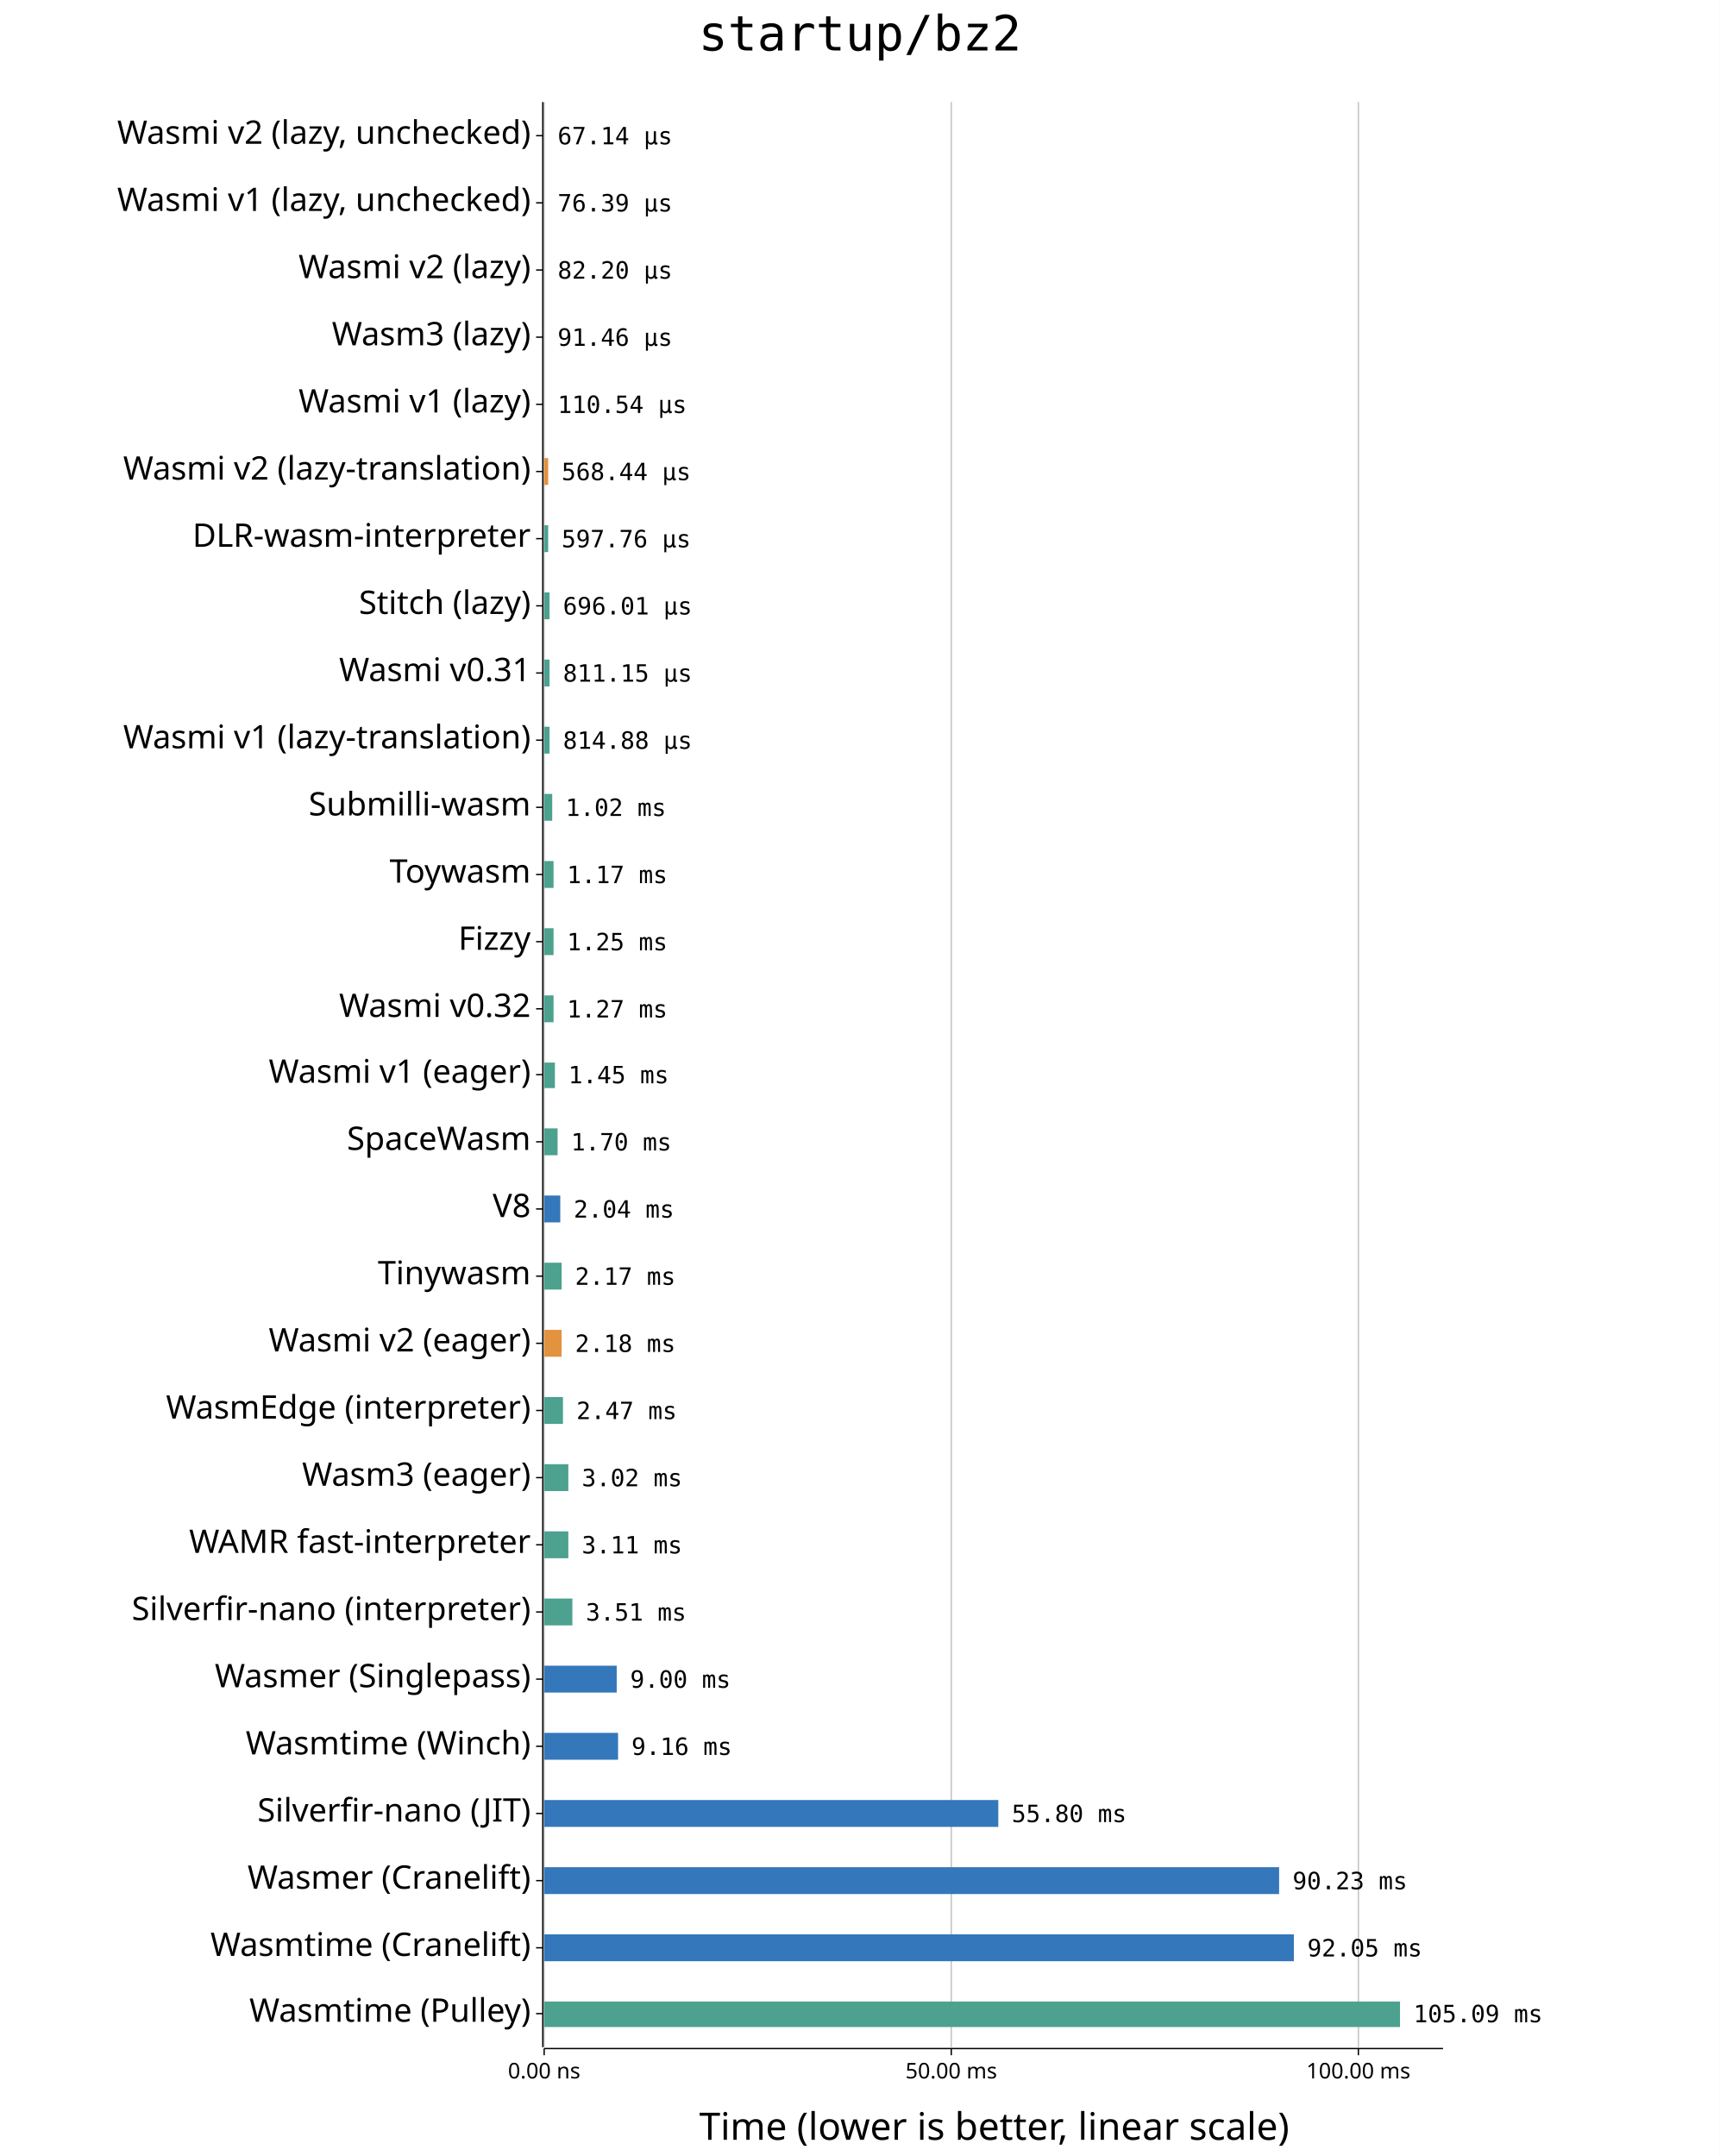
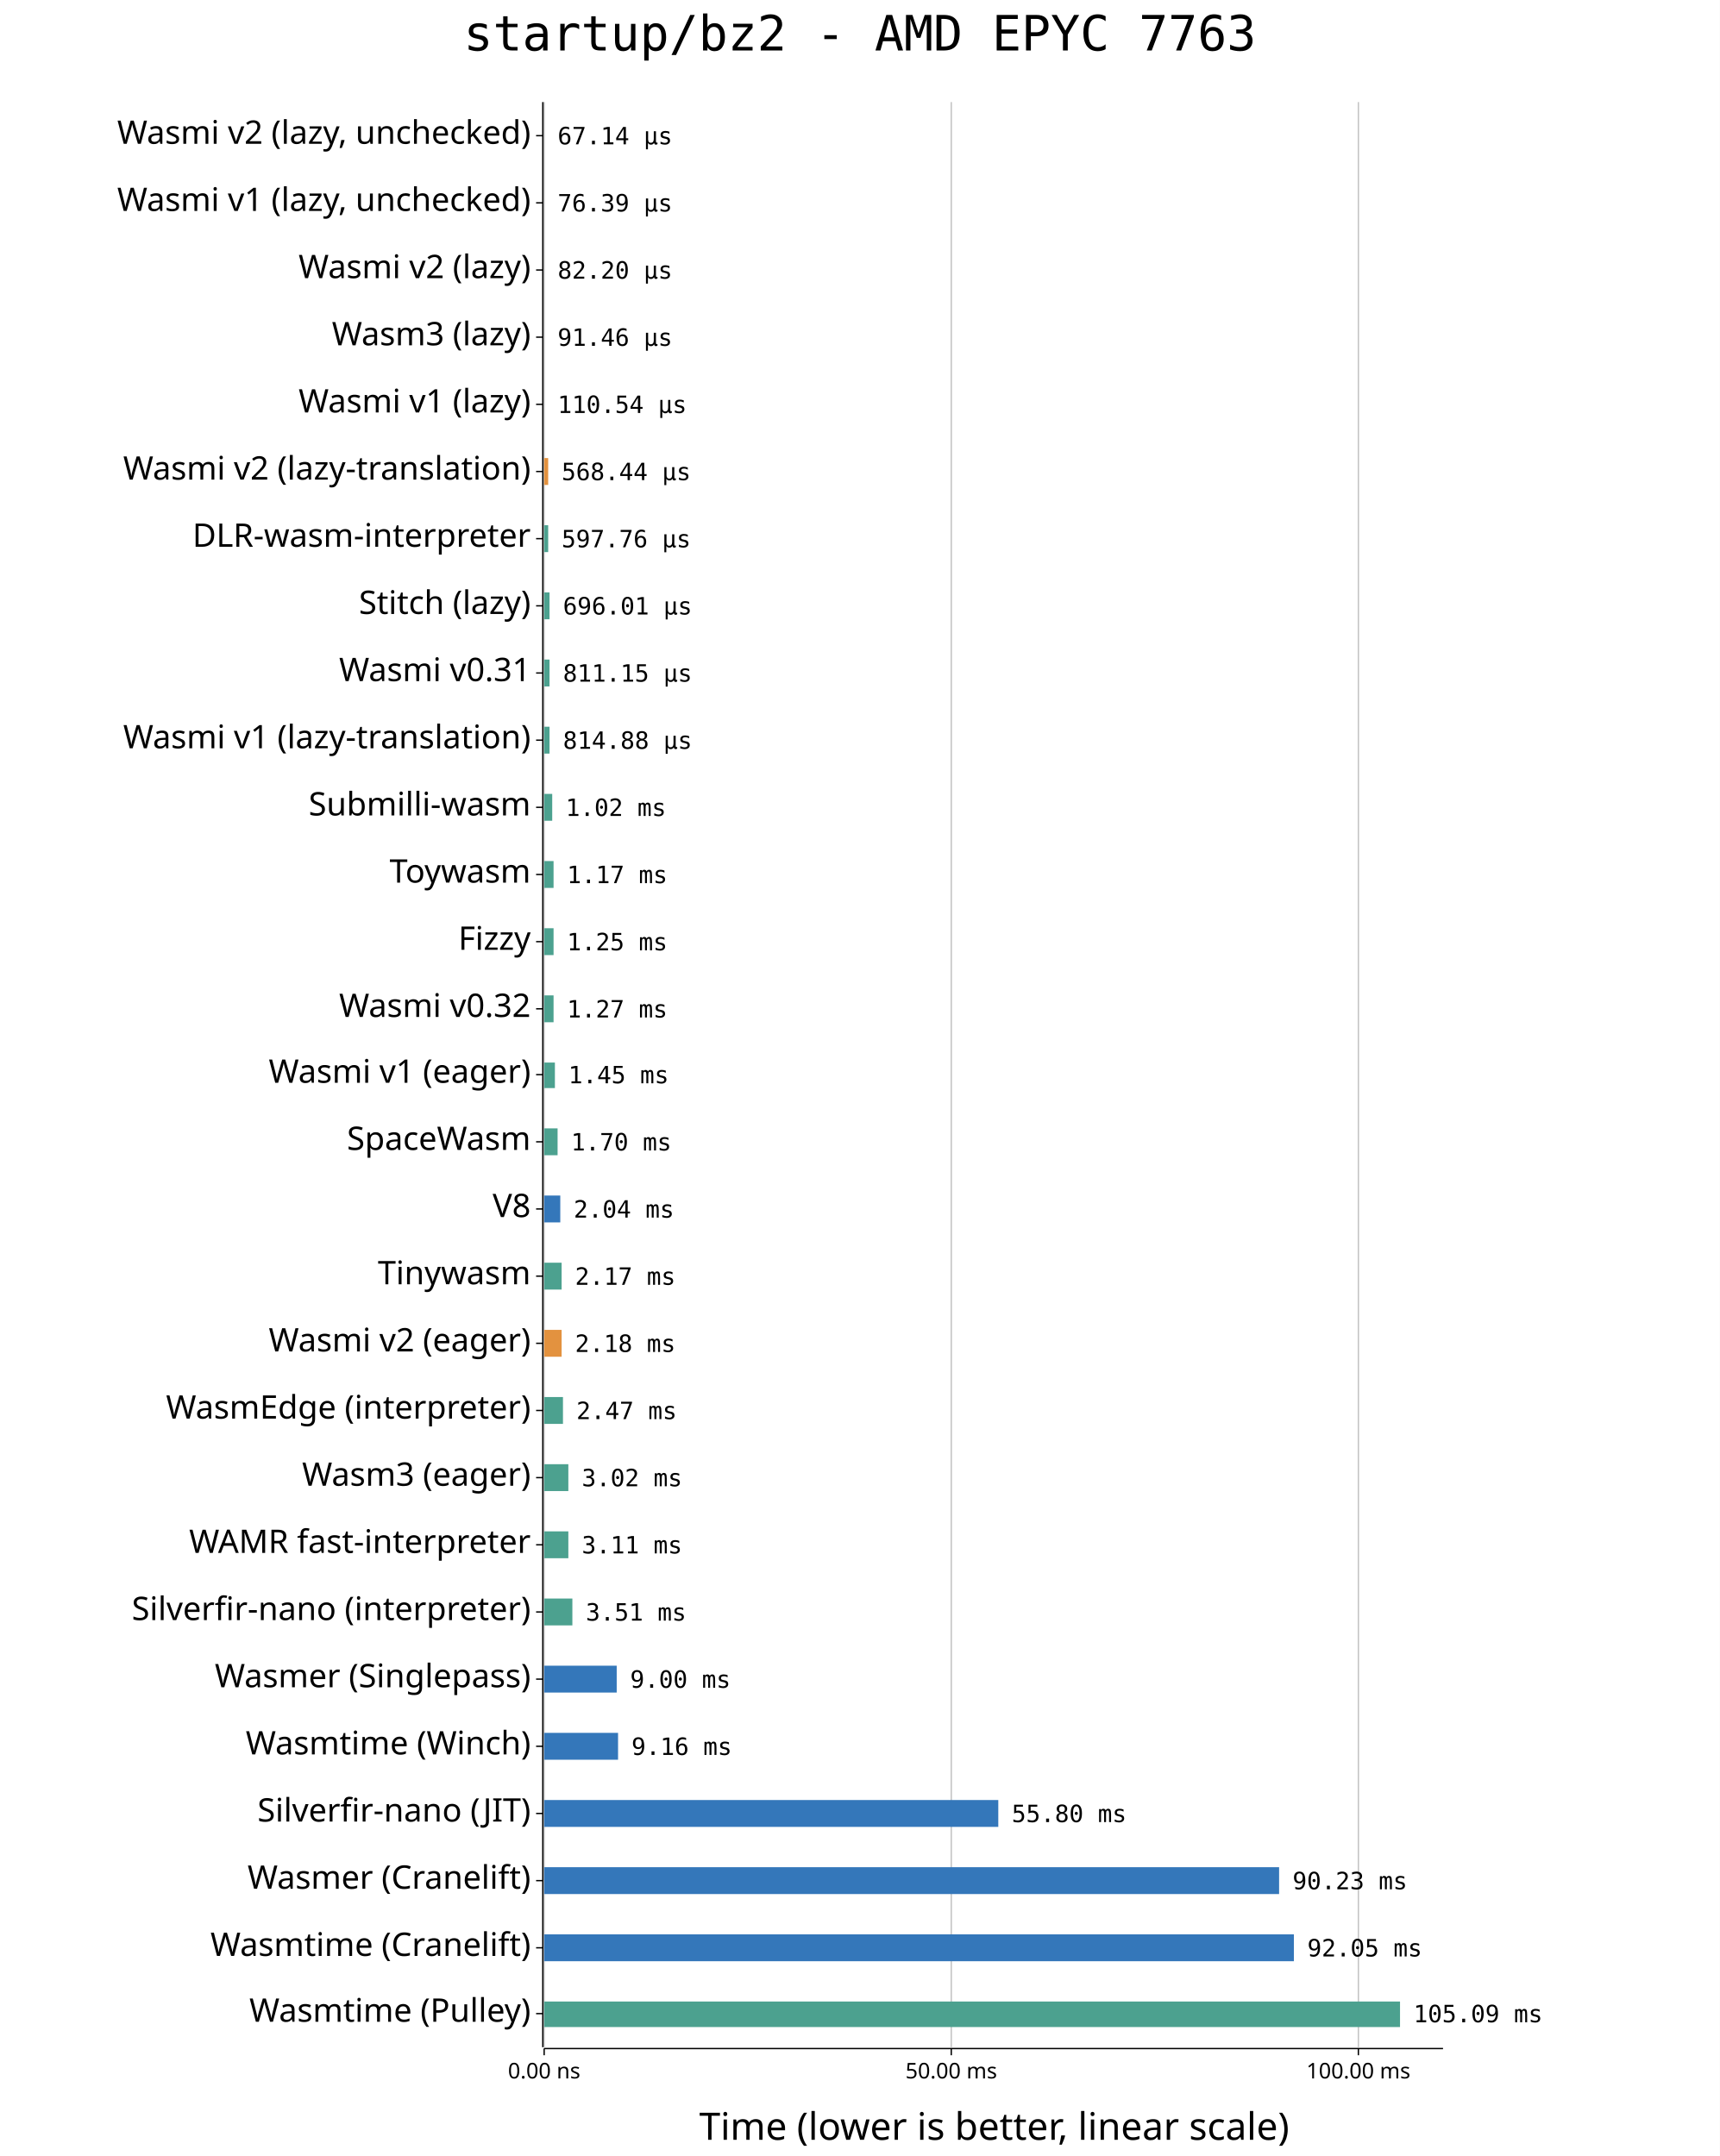
<svg xmlns="http://www.w3.org/2000/svg" width="1280" height="1605" viewBox="0 0 1280 1605">
  <rect x="0" y="0" width="1280" height="1605" opacity="1" fill="#FFFFFF" stroke="none" />
  <text x="640" y="10" dy="0.76em" text-anchor="middle" font-family="monospace" font-size="36.29" opacity="1" fill="#000000">
- startup/bz2
+ startup/bz2 - AMD EPYC 7763
</text>
  <line opacity="0.1" stroke="#000000" stroke-width="1" x1="405" y1="1524" x2="405" y2="76" />
  <line opacity="0.1" stroke="#000000" stroke-width="1" x1="708" y1="1524" x2="708" y2="76" />
  <line opacity="0.1" stroke="#000000" stroke-width="1" x1="1011" y1="1524" x2="1011" y2="76" />
  <text x="5" y="800" dy="0.76em" text-anchor="middle" font-family="sans-serif" font-size="28.226" opacity="1" fill="#000000" transform="rotate(270, 5, 800)">

</text>
  <text x="740" y="1600" dy="-0.5ex" text-anchor="middle" font-family="sans-serif" font-size="28.226" opacity="1" fill="#000000">
Time (lower is better, linear scale)
</text>
  <line opacity="0.15" stroke="#000000" stroke-width="1" x1="405" y1="1524" x2="405" y2="76" />
  <line opacity="0.15" stroke="#000000" stroke-width="1" x1="708" y1="1524" x2="708" y2="76" />
  <line opacity="0.15" stroke="#000000" stroke-width="1" x1="1011" y1="1524" x2="1011" y2="76" />
  <polyline fill="none" opacity="1" stroke="#000000" stroke-width="1" points="404,76 404,1524 " />
  <text x="395" y="1499" dy="0.5ex" text-anchor="end" font-family="sans-serif" font-size="24.194" opacity="1" fill="#000000">
Wasmtime (Pulley)
</text>
  <polyline fill="none" opacity="1" stroke="#000000" stroke-width="1" points="399,1499 404,1499 " />
  <text x="395" y="1450" dy="0.5ex" text-anchor="end" font-family="sans-serif" font-size="24.194" opacity="1" fill="#000000">
Wasmtime (Cranelift)
</text>
  <polyline fill="none" opacity="1" stroke="#000000" stroke-width="1" points="399,1450 404,1450 " />
  <text x="395" y="1400" dy="0.5ex" text-anchor="end" font-family="sans-serif" font-size="24.194" opacity="1" fill="#000000">
Wasmer (Cranelift)
</text>
  <polyline fill="none" opacity="1" stroke="#000000" stroke-width="1" points="399,1400 404,1400 " />
  <text x="395" y="1350" dy="0.5ex" text-anchor="end" font-family="sans-serif" font-size="24.194" opacity="1" fill="#000000">
Silverfir-nano (JIT)
</text>
  <polyline fill="none" opacity="1" stroke="#000000" stroke-width="1" points="399,1350 404,1350 " />
  <text x="395" y="1300" dy="0.5ex" text-anchor="end" font-family="sans-serif" font-size="24.194" opacity="1" fill="#000000">
Wasmtime (Winch)
</text>
  <polyline fill="none" opacity="1" stroke="#000000" stroke-width="1" points="399,1300 404,1300 " />
  <text x="395" y="1250" dy="0.5ex" text-anchor="end" font-family="sans-serif" font-size="24.194" opacity="1" fill="#000000">
Wasmer (Singlepass)
</text>
  <polyline fill="none" opacity="1" stroke="#000000" stroke-width="1" points="399,1250 404,1250 " />
  <text x="395" y="1200" dy="0.5ex" text-anchor="end" font-family="sans-serif" font-size="24.194" opacity="1" fill="#000000">
Silverfir-nano (interpreter)
</text>
  <polyline fill="none" opacity="1" stroke="#000000" stroke-width="1" points="399,1200 404,1200 " />
  <text x="395" y="1150" dy="0.5ex" text-anchor="end" font-family="sans-serif" font-size="24.194" opacity="1" fill="#000000">
WAMR fast-interpreter
</text>
  <polyline fill="none" opacity="1" stroke="#000000" stroke-width="1" points="399,1150 404,1150 " />
  <text x="395" y="1100" dy="0.5ex" text-anchor="end" font-family="sans-serif" font-size="24.194" opacity="1" fill="#000000">
Wasm3 (eager)
</text>
  <polyline fill="none" opacity="1" stroke="#000000" stroke-width="1" points="399,1100 404,1100 " />
  <text x="395" y="1050" dy="0.5ex" text-anchor="end" font-family="sans-serif" font-size="24.194" opacity="1" fill="#000000">
WasmEdge (interpreter)
</text>
  <polyline fill="none" opacity="1" stroke="#000000" stroke-width="1" points="399,1050 404,1050 " />
  <text x="395" y="1000" dy="0.5ex" text-anchor="end" font-family="sans-serif" font-size="24.194" opacity="1" fill="#000000">
Wasmi v2 (eager)
</text>
  <polyline fill="none" opacity="1" stroke="#000000" stroke-width="1" points="399,1000 404,1000 " />
  <text x="395" y="950" dy="0.5ex" text-anchor="end" font-family="sans-serif" font-size="24.194" opacity="1" fill="#000000">
Tinywasm
</text>
  <polyline fill="none" opacity="1" stroke="#000000" stroke-width="1" points="399,950 404,950 " />
  <text x="395" y="900" dy="0.5ex" text-anchor="end" font-family="sans-serif" font-size="24.194" opacity="1" fill="#000000">
V8
</text>
  <polyline fill="none" opacity="1" stroke="#000000" stroke-width="1" points="399,900 404,900 " />
  <text x="395" y="850" dy="0.5ex" text-anchor="end" font-family="sans-serif" font-size="24.194" opacity="1" fill="#000000">
SpaceWasm
</text>
  <polyline fill="none" opacity="1" stroke="#000000" stroke-width="1" points="399,850 404,850 " />
  <text x="395" y="800" dy="0.5ex" text-anchor="end" font-family="sans-serif" font-size="24.194" opacity="1" fill="#000000">
Wasmi v1 (eager)
</text>
  <polyline fill="none" opacity="1" stroke="#000000" stroke-width="1" points="399,800 404,800 " />
  <text x="395" y="751" dy="0.5ex" text-anchor="end" font-family="sans-serif" font-size="24.194" opacity="1" fill="#000000">
Wasmi v0.32
</text>
  <polyline fill="none" opacity="1" stroke="#000000" stroke-width="1" points="399,751 404,751 " />
  <text x="395" y="701" dy="0.5ex" text-anchor="end" font-family="sans-serif" font-size="24.194" opacity="1" fill="#000000">
Fizzy
</text>
  <polyline fill="none" opacity="1" stroke="#000000" stroke-width="1" points="399,701 404,701 " />
  <text x="395" y="651" dy="0.5ex" text-anchor="end" font-family="sans-serif" font-size="24.194" opacity="1" fill="#000000">
Toywasm
</text>
  <polyline fill="none" opacity="1" stroke="#000000" stroke-width="1" points="399,651 404,651 " />
  <text x="395" y="601" dy="0.5ex" text-anchor="end" font-family="sans-serif" font-size="24.194" opacity="1" fill="#000000">
Submilli-wasm
</text>
  <polyline fill="none" opacity="1" stroke="#000000" stroke-width="1" points="399,601 404,601 " />
  <text x="395" y="551" dy="0.5ex" text-anchor="end" font-family="sans-serif" font-size="24.194" opacity="1" fill="#000000">
Wasmi v1 (lazy-translation)
</text>
  <polyline fill="none" opacity="1" stroke="#000000" stroke-width="1" points="399,551 404,551 " />
  <text x="395" y="501" dy="0.5ex" text-anchor="end" font-family="sans-serif" font-size="24.194" opacity="1" fill="#000000">
Wasmi v0.31
</text>
  <polyline fill="none" opacity="1" stroke="#000000" stroke-width="1" points="399,501 404,501 " />
  <text x="395" y="451" dy="0.5ex" text-anchor="end" font-family="sans-serif" font-size="24.194" opacity="1" fill="#000000">
Stitch (lazy)
</text>
  <polyline fill="none" opacity="1" stroke="#000000" stroke-width="1" points="399,451 404,451 " />
  <text x="395" y="401" dy="0.5ex" text-anchor="end" font-family="sans-serif" font-size="24.194" opacity="1" fill="#000000">
DLR-wasm-interpreter
</text>
  <polyline fill="none" opacity="1" stroke="#000000" stroke-width="1" points="399,401 404,401 " />
  <text x="395" y="351" dy="0.5ex" text-anchor="end" font-family="sans-serif" font-size="24.194" opacity="1" fill="#000000">
Wasmi v2 (lazy-translation)
</text>
  <polyline fill="none" opacity="1" stroke="#000000" stroke-width="1" points="399,351 404,351 " />
  <text x="395" y="301" dy="0.5ex" text-anchor="end" font-family="sans-serif" font-size="24.194" opacity="1" fill="#000000">
Wasmi v1 (lazy)
</text>
  <polyline fill="none" opacity="1" stroke="#000000" stroke-width="1" points="399,301 404,301 " />
  <text x="395" y="251" dy="0.5ex" text-anchor="end" font-family="sans-serif" font-size="24.194" opacity="1" fill="#000000">
Wasm3 (lazy)
</text>
  <polyline fill="none" opacity="1" stroke="#000000" stroke-width="1" points="399,251 404,251 " />
  <text x="395" y="201" dy="0.5ex" text-anchor="end" font-family="sans-serif" font-size="24.194" opacity="1" fill="#000000">
Wasmi v2 (lazy)
</text>
  <polyline fill="none" opacity="1" stroke="#000000" stroke-width="1" points="399,201 404,201 " />
  <text x="395" y="151" dy="0.5ex" text-anchor="end" font-family="sans-serif" font-size="24.194" opacity="1" fill="#000000">
Wasmi v1 (lazy, unchecked)
</text>
  <polyline fill="none" opacity="1" stroke="#000000" stroke-width="1" points="399,151 404,151 " />
  <text x="395" y="101" dy="0.5ex" text-anchor="end" font-family="sans-serif" font-size="24.194" opacity="1" fill="#000000">
Wasmi v2 (lazy, unchecked)
</text>
  <polyline fill="none" opacity="1" stroke="#000000" stroke-width="1" points="399,101 404,101 " />
  <polyline fill="none" opacity="1" stroke="#000000" stroke-width="1" points="405,1525 1074,1525 " />
  <text x="405" y="1535" dy="0.76em" text-anchor="middle" font-family="sans-serif" font-size="16.129" opacity="1" fill="#000000">
0.00 ns
</text>
  <polyline fill="none" opacity="1" stroke="#000000" stroke-width="1" points="405,1525 405,1530 " />
  <text x="708" y="1535" dy="0.76em" text-anchor="middle" font-family="sans-serif" font-size="16.129" opacity="1" fill="#000000">
50.00 ms
</text>
  <polyline fill="none" opacity="1" stroke="#000000" stroke-width="1" points="708,1525 708,1530 " />
  <text x="1011" y="1535" dy="0.76em" text-anchor="middle" font-family="sans-serif" font-size="16.129" opacity="1" fill="#000000">
100.00 ms
</text>
  <polyline fill="none" opacity="1" stroke="#000000" stroke-width="1" points="1011,1525 1011,1530 " />
+   <rect x="405" y="791" width="8" height="19" opacity="1" fill="#4CA18F" stroke="none" />
+   <rect x="405" y="91" width="0" height="20" opacity="1" fill="#E3923F" stroke="none" />
+   <rect x="405" y="1240" width="54" height="20" opacity="1" fill="#3477BA" stroke="none" />
+   <rect x="405" y="1090" width="18" height="20" opacity="1" fill="#4CA18F" stroke="none" />
+   <rect x="405" y="341" width="3" height="20" opacity="1" fill="#E3923F" stroke="none" />
+   <rect x="405" y="1490" width="637" height="19" opacity="1" fill="#4CA18F" stroke="none" />
+   <rect x="405" y="691" width="7" height="20" opacity="1" fill="#4CA18F" stroke="none" />
+   <rect x="405" y="541" width="4" height="20" opacity="1" fill="#4CA18F" stroke="none" />
+   <rect x="405" y="1190" width="21" height="20" opacity="1" fill="#4CA18F" stroke="none" />
+   <rect x="405" y="1440" width="558" height="20" opacity="1" fill="#3477BA" stroke="none" />
+   <rect x="405" y="441" width="4" height="20" opacity="1" fill="#4CA18F" stroke="none" />
+   <rect x="405" y="291" width="0" height="20" opacity="1" fill="#4CA18F" stroke="none" />
+   <rect x="405" y="591" width="6" height="20" opacity="1" fill="#4CA18F" stroke="none" />
+   <rect x="405" y="840" width="10" height="20" opacity="1" fill="#4CA18F" stroke="none" />
+   <rect x="405" y="940" width="13" height="20" opacity="1" fill="#4CA18F" stroke="none" />
+   <rect x="405" y="1340" width="338" height="20" opacity="1" fill="#3477BA" stroke="none" />
+   <rect x="405" y="741" width="7" height="20" opacity="1" fill="#4CA18F" stroke="none" />
+   <rect x="405" y="1140" width="18" height="20" opacity="1" fill="#4CA18F" stroke="none" />
  <rect x="405" y="641" width="7" height="20" opacity="1" fill="#4CA18F" stroke="none" />
-   <rect x="405" y="441" width="4" height="20" opacity="1" fill="#4CA18F" stroke="none" />
+   <rect x="405" y="1040" width="14" height="20" opacity="1" fill="#4CA18F" stroke="none" />
+   <rect x="405" y="1290" width="55" height="20" opacity="1" fill="#3477BA" stroke="none" />
+   <rect x="405" y="141" width="0" height="20" opacity="1" fill="#4CA18F" stroke="none" />
+   <rect x="405" y="191" width="0" height="20" opacity="1" fill="#E3923F" stroke="none" />
+   <rect x="405" y="391" width="3" height="20" opacity="1" fill="#4CA18F" stroke="none" />
+   <rect x="405" y="241" width="0" height="20" opacity="1" fill="#4CA18F" stroke="none" />
+   <rect x="405" y="890" width="12" height="20" opacity="1" fill="#3477BA" stroke="none" />
  <rect x="405" y="990" width="13" height="20" opacity="1" fill="#E3923F" stroke="none" />
-   <rect x="405" y="940" width="13" height="20" opacity="1" fill="#4CA18F" stroke="none" />
-   <rect x="405" y="341" width="3" height="20" opacity="1" fill="#E3923F" stroke="none" />
-   <rect x="405" y="1040" width="14" height="20" opacity="1" fill="#4CA18F" stroke="none" />
-   <rect x="405" y="1340" width="338" height="20" opacity="1" fill="#3477BA" stroke="none" />
-   <rect x="405" y="791" width="8" height="19" opacity="1" fill="#4CA18F" stroke="none" />
  <rect x="405" y="491" width="4" height="20" opacity="1" fill="#4CA18F" stroke="none" />
  <rect x="405" y="1390" width="547" height="20" opacity="1" fill="#3477BA" stroke="none" />
-   <rect x="405" y="591" width="6" height="20" opacity="1" fill="#4CA18F" stroke="none" />
-   <rect x="405" y="890" width="12" height="20" opacity="1" fill="#3477BA" stroke="none" />
-   <rect x="405" y="741" width="7" height="20" opacity="1" fill="#4CA18F" stroke="none" />
-   <rect x="405" y="691" width="7" height="20" opacity="1" fill="#4CA18F" stroke="none" />
-   <rect x="405" y="541" width="4" height="20" opacity="1" fill="#4CA18F" stroke="none" />
-   <rect x="405" y="1090" width="18" height="20" opacity="1" fill="#4CA18F" stroke="none" />
-   <rect x="405" y="391" width="3" height="20" opacity="1" fill="#4CA18F" stroke="none" />
-   <rect x="405" y="1490" width="637" height="19" opacity="1" fill="#4CA18F" stroke="none" />
-   <rect x="405" y="191" width="0" height="20" opacity="1" fill="#E3923F" stroke="none" />
-   <rect x="405" y="141" width="0" height="20" opacity="1" fill="#4CA18F" stroke="none" />
-   <rect x="405" y="241" width="0" height="20" opacity="1" fill="#4CA18F" stroke="none" />
-   <rect x="405" y="291" width="0" height="20" opacity="1" fill="#4CA18F" stroke="none" />
-   <rect x="405" y="1240" width="54" height="20" opacity="1" fill="#3477BA" stroke="none" />
-   <rect x="405" y="1440" width="558" height="20" opacity="1" fill="#3477BA" stroke="none" />
-   <rect x="405" y="1190" width="21" height="20" opacity="1" fill="#4CA18F" stroke="none" />
-   <rect x="405" y="1140" width="18" height="20" opacity="1" fill="#4CA18F" stroke="none" />
-   <rect x="405" y="91" width="0" height="20" opacity="1" fill="#E3923F" stroke="none" />
-   <rect x="405" y="1290" width="55" height="20" opacity="1" fill="#3477BA" stroke="none" />
-   <rect x="405" y="840" width="10" height="20" opacity="1" fill="#4CA18F" stroke="none" />
  <text x="1052" y="1501" dy="0.5ex" text-anchor="start" font-family="monospace" font-size="17.742" opacity="1" fill="#000000">
105.09 ms
</text>
  <text x="973" y="1452" dy="0.5ex" text-anchor="start" font-family="monospace" font-size="17.742" opacity="1" fill="#000000">
92.05 ms
</text>
  <text x="962" y="1402" dy="0.5ex" text-anchor="start" font-family="monospace" font-size="17.742" opacity="1" fill="#000000">
90.23 ms
</text>
  <text x="753" y="1352" dy="0.5ex" text-anchor="start" font-family="monospace" font-size="17.742" opacity="1" fill="#000000">
55.80 ms
</text>
  <text x="470" y="1302" dy="0.5ex" text-anchor="start" font-family="monospace" font-size="17.742" opacity="1" fill="#000000">
9.16 ms
</text>
  <text x="469" y="1252" dy="0.5ex" text-anchor="start" font-family="monospace" font-size="17.742" opacity="1" fill="#000000">
9.00 ms
</text>
  <text x="436" y="1202" dy="0.5ex" text-anchor="start" font-family="monospace" font-size="17.742" opacity="1" fill="#000000">
3.51 ms
</text>
  <text x="433" y="1152" dy="0.5ex" text-anchor="start" font-family="monospace" font-size="17.742" opacity="1" fill="#000000">
3.11 ms
</text>
  <text x="433" y="1102" dy="0.5ex" text-anchor="start" font-family="monospace" font-size="17.742" opacity="1" fill="#000000">
3.02 ms
</text>
  <text x="429" y="1052" dy="0.5ex" text-anchor="start" font-family="monospace" font-size="17.742" opacity="1" fill="#000000">
2.47 ms
</text>
  <text x="428" y="1002" dy="0.5ex" text-anchor="start" font-family="monospace" font-size="17.742" opacity="1" fill="#000000">
2.18 ms
</text>
  <text x="428" y="952" dy="0.5ex" text-anchor="start" font-family="monospace" font-size="17.742" opacity="1" fill="#000000">
2.17 ms
</text>
  <text x="427" y="902" dy="0.5ex" text-anchor="start" font-family="monospace" font-size="17.742" opacity="1" fill="#000000">
2.04 ms
</text>
  <text x="425" y="852" dy="0.5ex" text-anchor="start" font-family="monospace" font-size="17.742" opacity="1" fill="#000000">
1.70 ms
</text>
  <text x="423" y="802" dy="0.5ex" text-anchor="start" font-family="monospace" font-size="17.742" opacity="1" fill="#000000">
1.45 ms
</text>
  <text x="422" y="753" dy="0.5ex" text-anchor="start" font-family="monospace" font-size="17.742" opacity="1" fill="#000000">
1.27 ms
</text>
  <text x="422" y="703" dy="0.5ex" text-anchor="start" font-family="monospace" font-size="17.742" opacity="1" fill="#000000">
1.25 ms
</text>
  <text x="422" y="653" dy="0.5ex" text-anchor="start" font-family="monospace" font-size="17.742" opacity="1" fill="#000000">
1.17 ms
</text>
  <text x="421" y="603" dy="0.5ex" text-anchor="start" font-family="monospace" font-size="17.742" opacity="1" fill="#000000">
1.02 ms
</text>
  <text x="419" y="553" dy="0.5ex" text-anchor="start" font-family="monospace" font-size="17.742" opacity="1" fill="#000000">
814.88 µs
</text>
  <text x="419" y="503" dy="0.5ex" text-anchor="start" font-family="monospace" font-size="17.742" opacity="1" fill="#000000">
811.15 µs
</text>
  <text x="419" y="453" dy="0.5ex" text-anchor="start" font-family="monospace" font-size="17.742" opacity="1" fill="#000000">
696.01 µs
</text>
  <text x="418" y="403" dy="0.5ex" text-anchor="start" font-family="monospace" font-size="17.742" opacity="1" fill="#000000">
597.76 µs
</text>
  <text x="418" y="353" dy="0.5ex" text-anchor="start" font-family="monospace" font-size="17.742" opacity="1" fill="#000000">
568.44 µs
</text>
  <text x="415" y="303" dy="0.5ex" text-anchor="start" font-family="monospace" font-size="17.742" opacity="1" fill="#000000">
110.54 µs
</text>
  <text x="415" y="253" dy="0.5ex" text-anchor="start" font-family="monospace" font-size="17.742" opacity="1" fill="#000000">
91.46 µs
</text>
  <text x="415" y="203" dy="0.5ex" text-anchor="start" font-family="monospace" font-size="17.742" opacity="1" fill="#000000">
82.20 µs
</text>
  <text x="415" y="153" dy="0.5ex" text-anchor="start" font-family="monospace" font-size="17.742" opacity="1" fill="#000000">
76.39 µs
</text>
  <text x="415" y="103" dy="0.5ex" text-anchor="start" font-family="monospace" font-size="17.742" opacity="1" fill="#000000">
67.14 µs
</text>
</svg>
